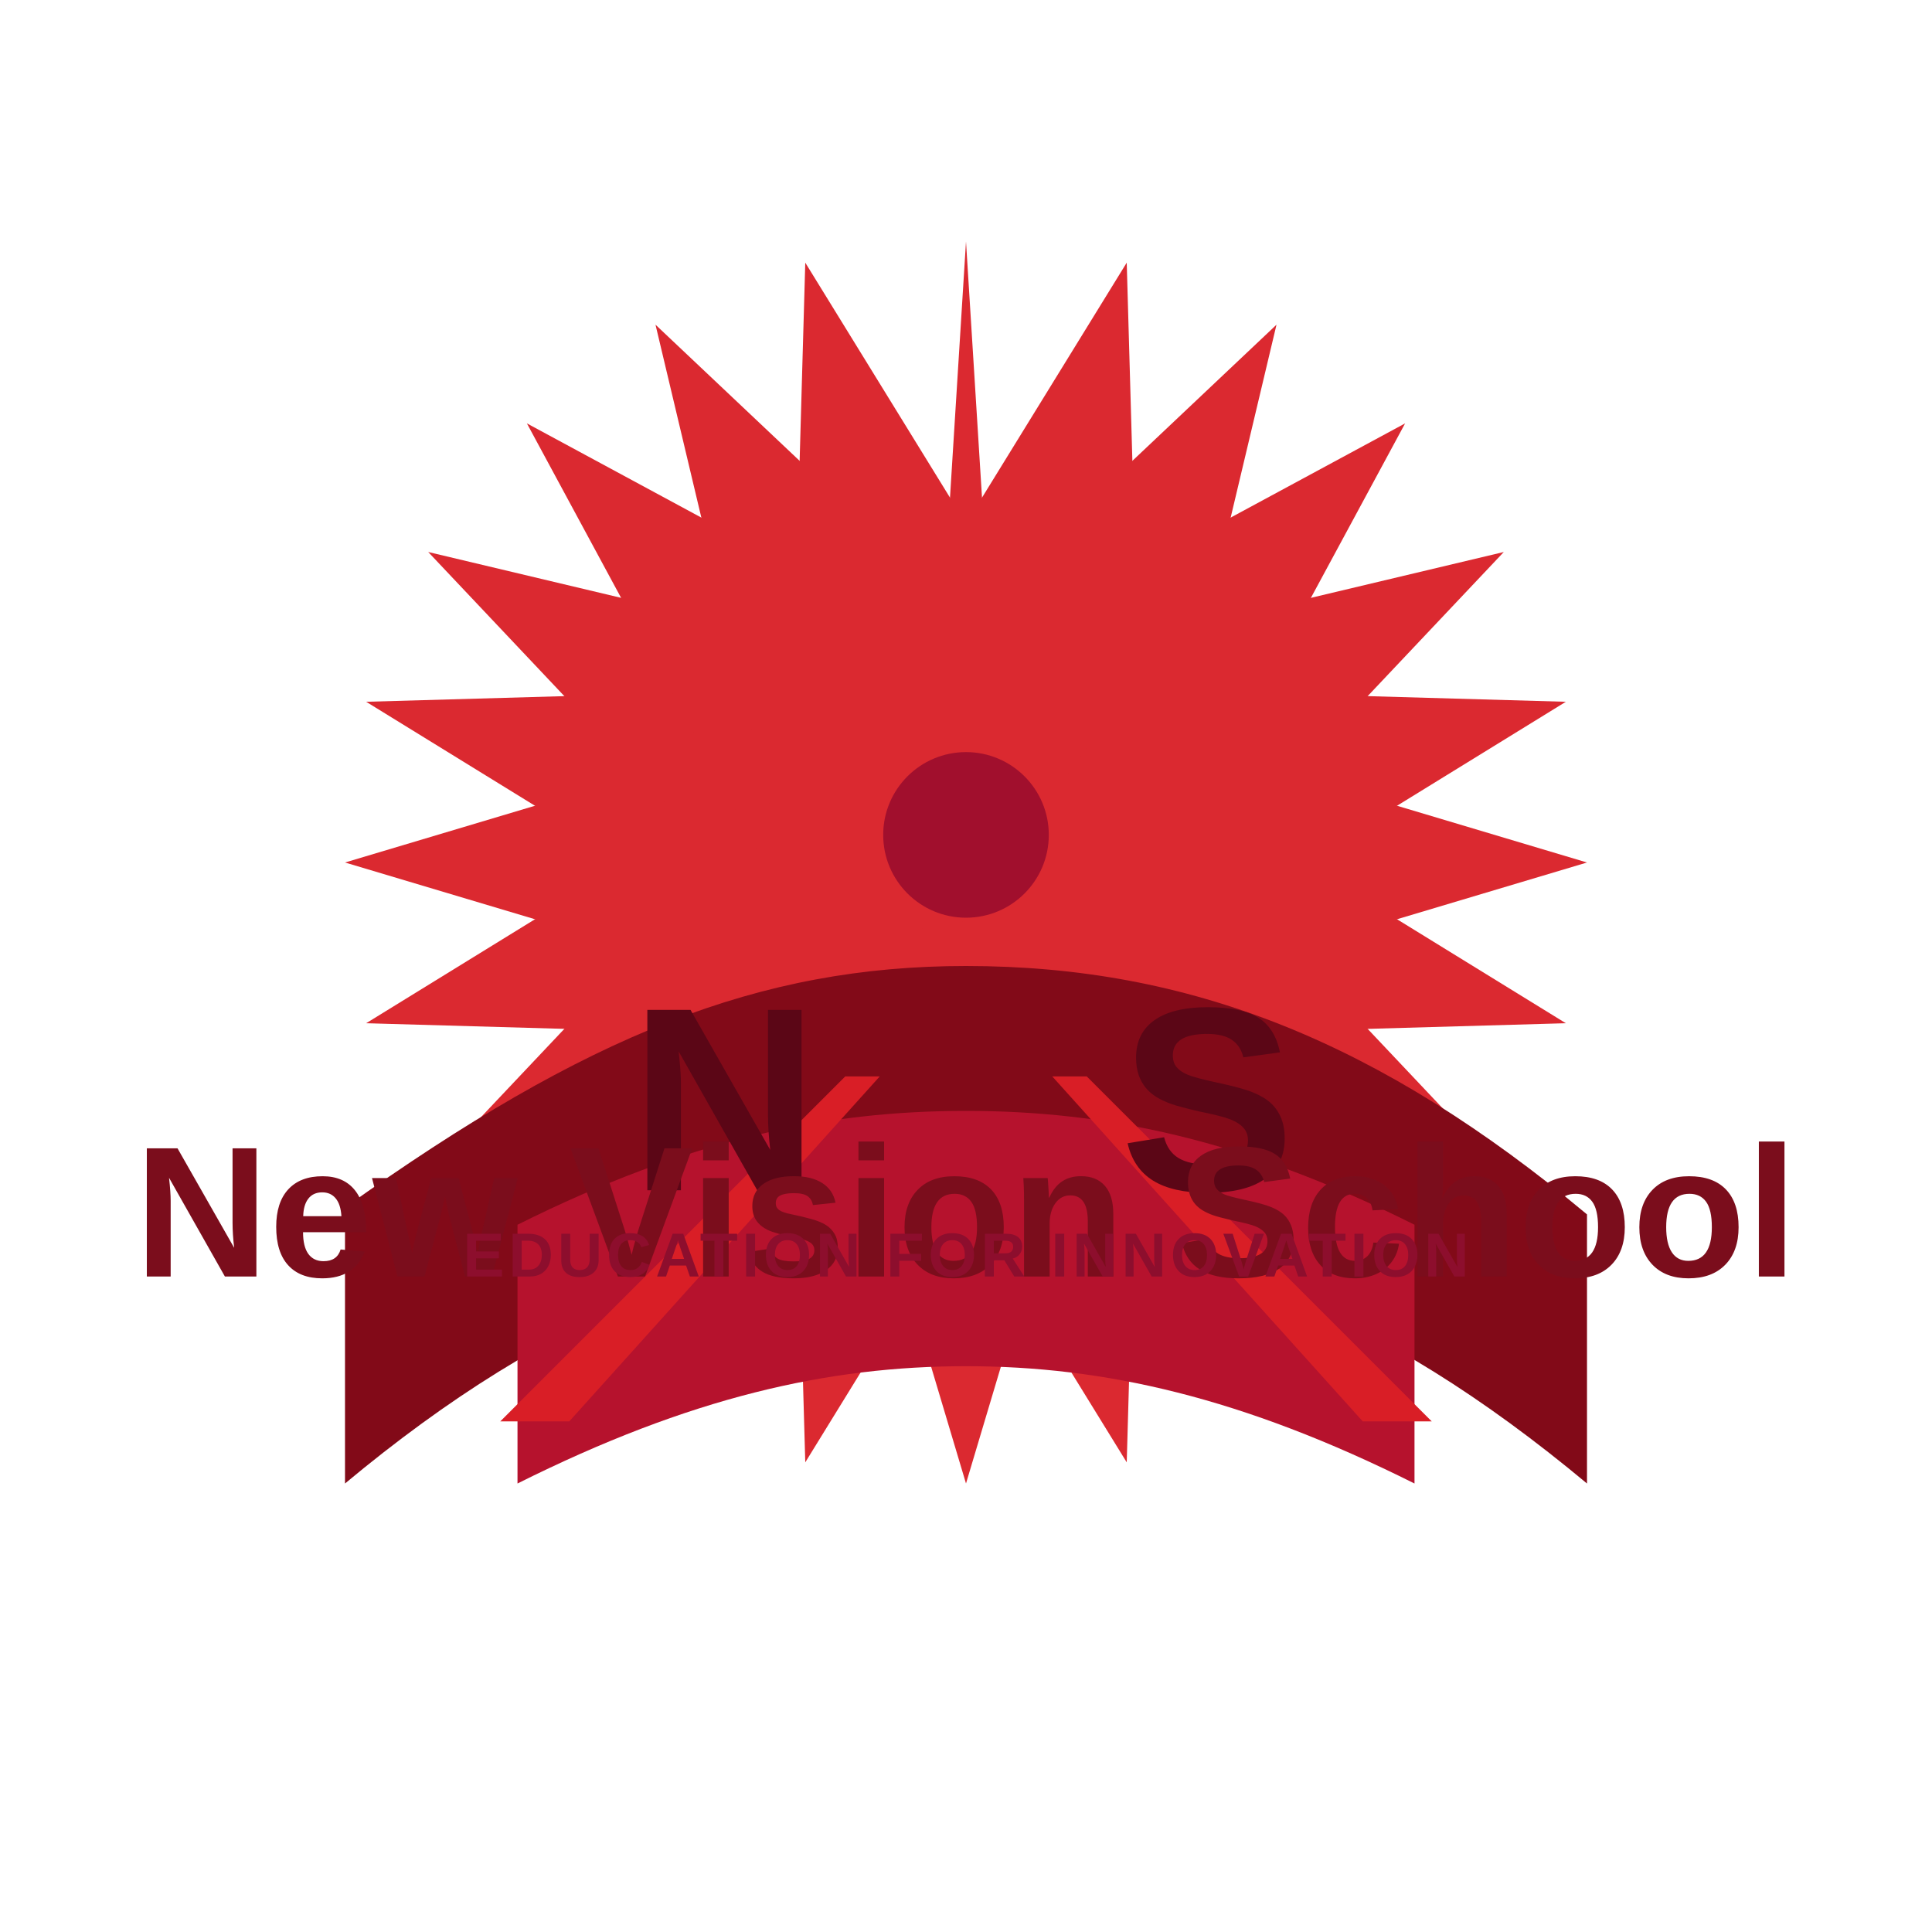
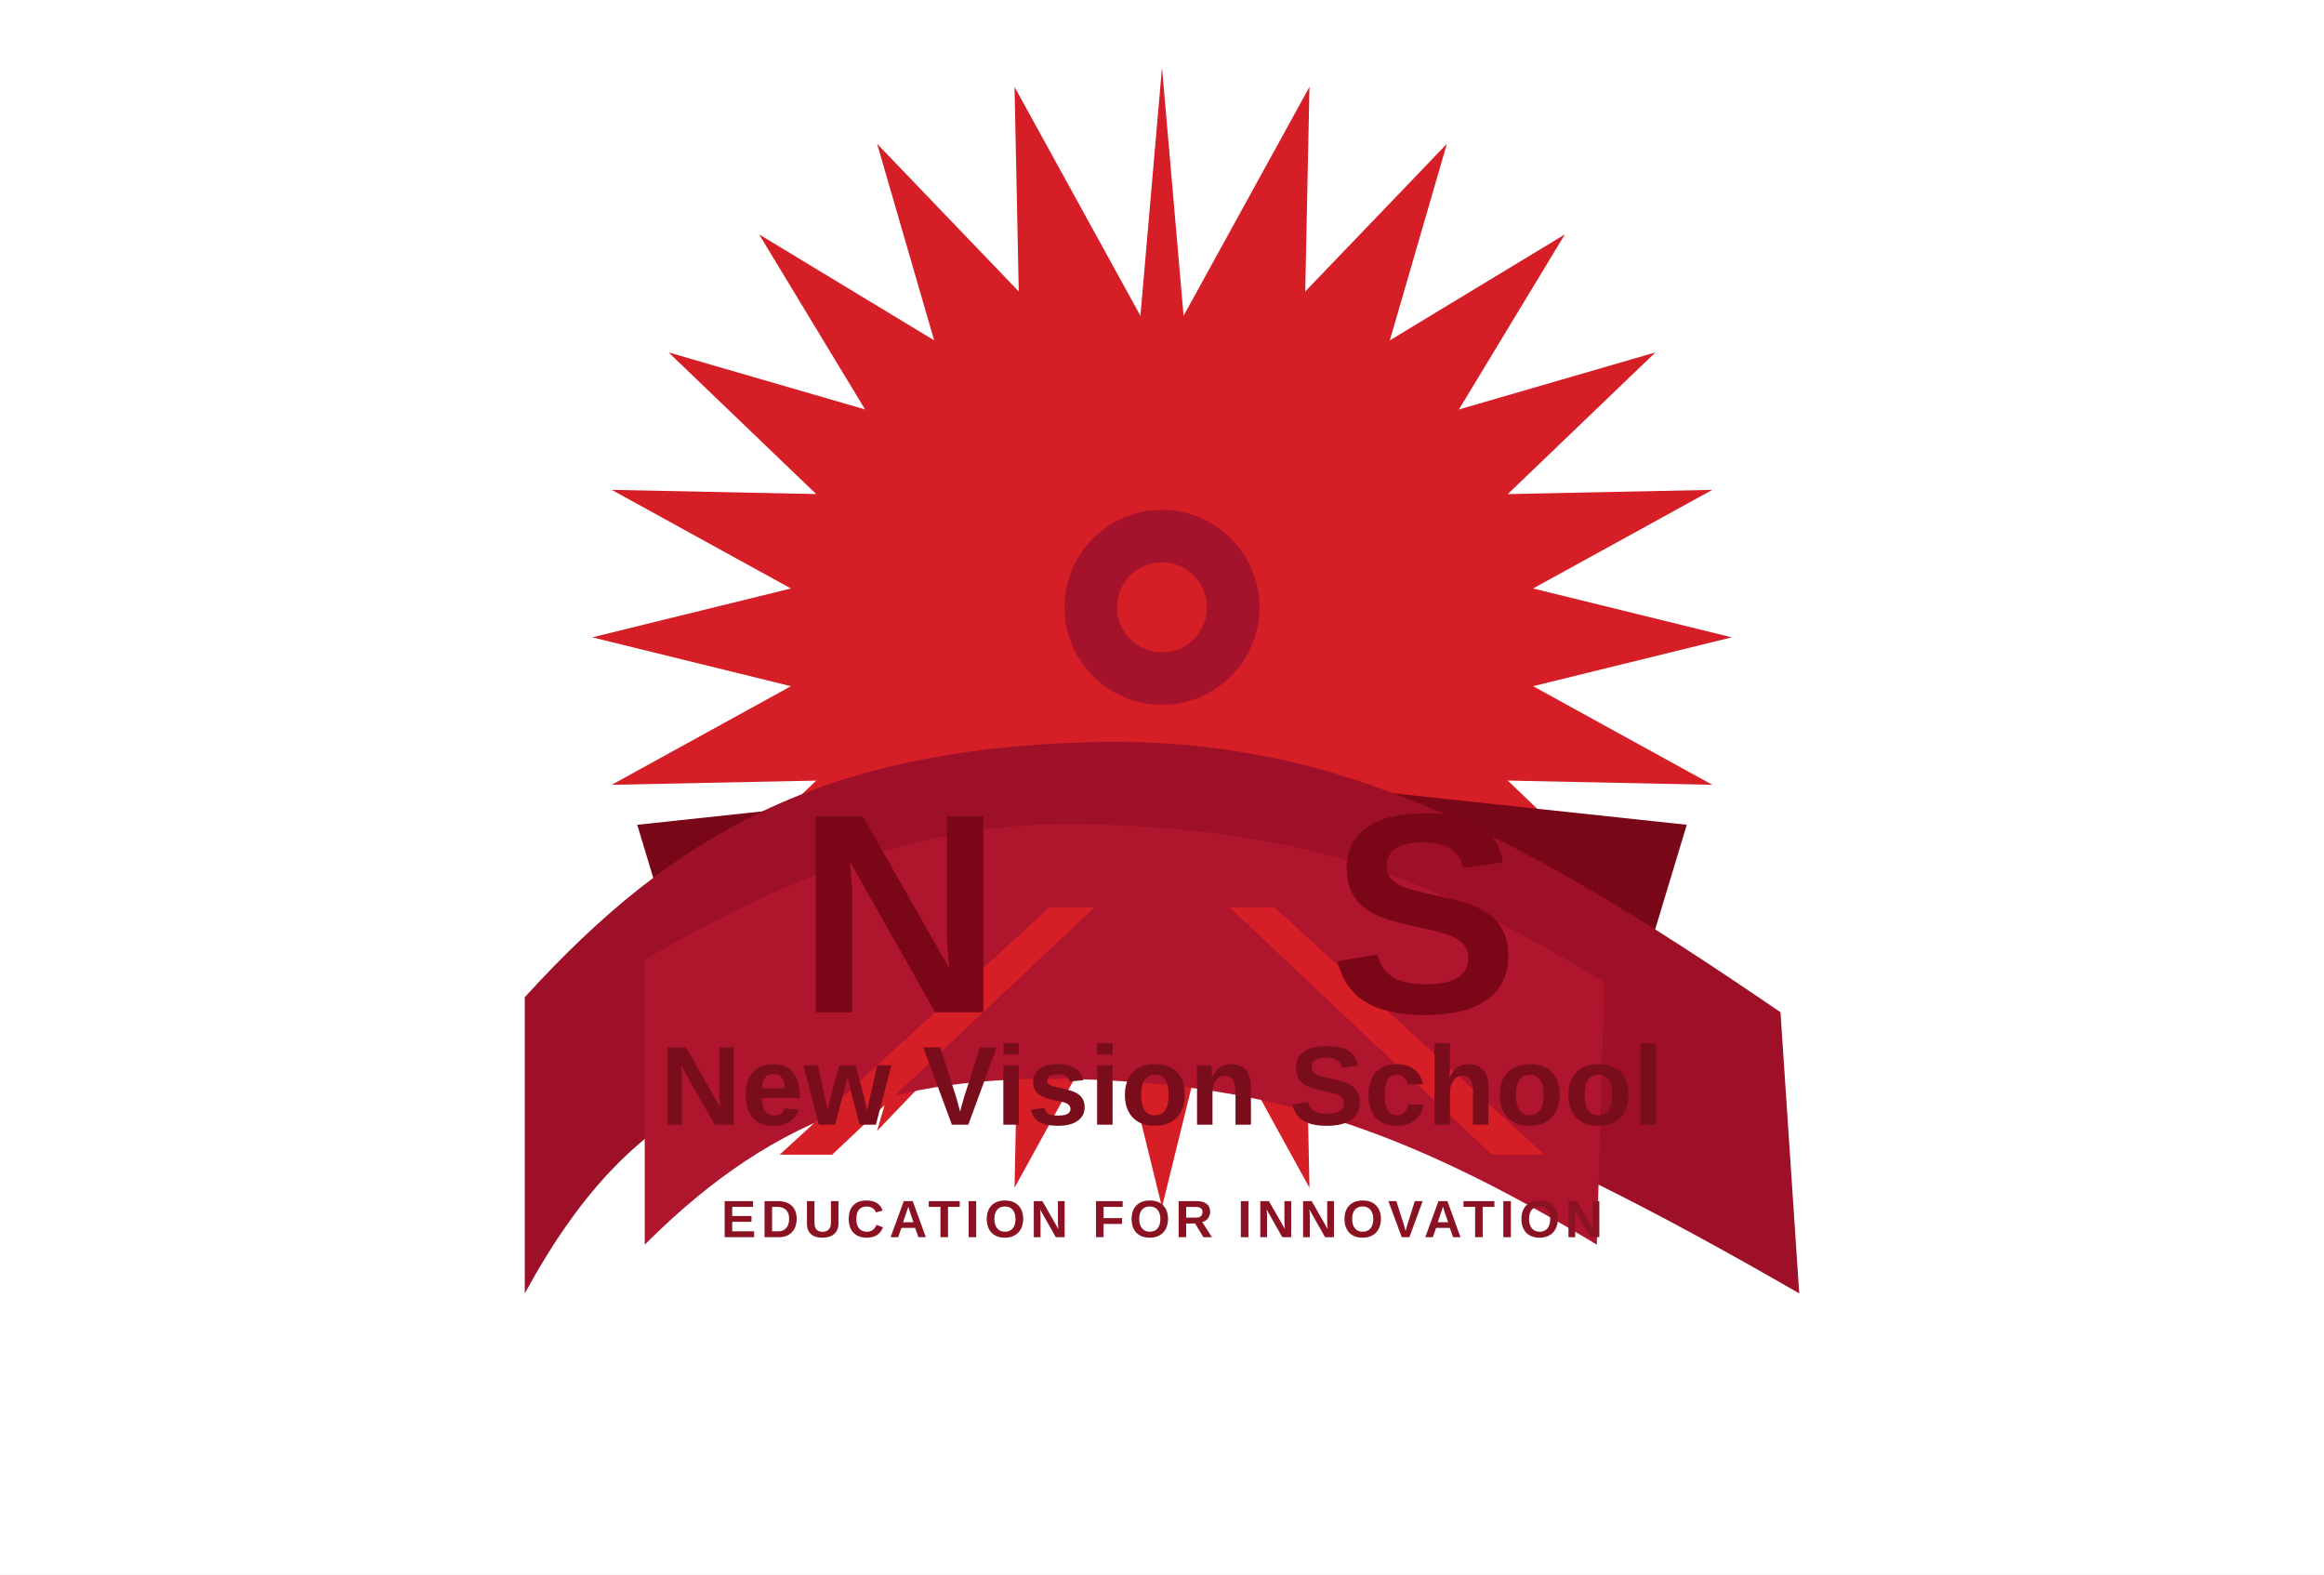
- <svg xmlns="http://www.w3.org/2000/svg" viewBox="0 0 560 560" role="img" aria-labelledby="title desc">
-   <rect width="560" height="560" fill="#ffffff" />
-   <g transform="translate(280 260)">
-     <g fill="#d91e26" opacity="0.95">
-       <g transform="translate(0 -10)">
-         <path d="M0,-180 L10,-20 L0,0 L-10,-20 Z" />
-         <path d="M0,-180 L46,-26 L24,-8 L0,0 L-24,-8 L-46,-26 Z" transform="rotate(15)" />
-         <path d="M0,-180 L46,-26 L24,-8 L0,0 L-24,-8 L-46,-26 Z" transform="rotate(30)" />
-         <path d="M0,-180 L46,-26 L24,-8 L0,0 L-24,-8 L-46,-26 Z" transform="rotate(45)" />
-         <path d="M0,-180 L46,-26 L24,-8 L0,0 L-24,-8 L-46,-26 Z" transform="rotate(60)" />
-         <path d="M0,-180 L46,-26 L24,-8 L0,0 L-24,-8 L-46,-26 Z" transform="rotate(75)" />
-         <path d="M0,-180 L46,-26 L24,-8 L0,0 L-24,-8 L-46,-26 Z" transform="rotate(90)" />
-         <path d="M0,-180 L46,-26 L24,-8 L0,0 L-24,-8 L-46,-26 Z" transform="rotate(105)" />
-         <path d="M0,-180 L46,-26 L24,-8 L0,0 L-24,-8 L-46,-26 Z" transform="rotate(120)" />
-         <path d="M0,-180 L46,-26 L24,-8 L0,0 L-24,-8 L-46,-26 Z" transform="rotate(135)" />
-         <path d="M0,-180 L46,-26 L24,-8 L0,0 L-24,-8 L-46,-26 Z" transform="rotate(150)" />
-         <path d="M0,-180 L46,-26 L24,-8 L0,0 L-24,-8 L-46,-26 Z" transform="rotate(165)" />
-         <path d="M0,-180 L46,-26 L24,-8 L0,0 L-24,-8 L-46,-26 Z" transform="rotate(180)" />
-         <path d="M0,-180 L46,-26 L24,-8 L0,0 L-24,-8 L-46,-26 Z" transform="rotate(195)" />
-         <path d="M0,-180 L46,-26 L24,-8 L0,0 L-24,-8 L-46,-26 Z" transform="rotate(210)" />
-         <path d="M0,-180 L46,-26 L24,-8 L0,0 L-24,-8 L-46,-26 Z" transform="rotate(225)" />
-         <path d="M0,-180 L46,-26 L24,-8 L0,0 L-24,-8 L-46,-26 Z" transform="rotate(240)" />
-         <path d="M0,-180 L46,-26 L24,-8 L0,0 L-24,-8 L-46,-26 Z" transform="rotate(255)" />
-         <path d="M0,-180 L46,-26 L24,-8 L0,0 L-24,-8 L-46,-26 Z" transform="rotate(270)" />
-         <path d="M0,-180 L46,-26 L24,-8 L0,0 L-24,-8 L-46,-26 Z" transform="rotate(285)" />
-         <path d="M0,-180 L46,-26 L24,-8 L0,0 L-24,-8 L-46,-26 Z" transform="rotate(300)" />
-         <path d="M0,-180 L46,-26 L24,-8 L0,0 L-24,-8 L-46,-26 Z" transform="rotate(315)" />
-         <path d="M0,-180 L46,-26 L24,-8 L0,0 L-24,-8 L-46,-26 Z" transform="rotate(330)" />
-         <path d="M0,-180 L46,-26 L24,-8 L0,0 L-24,-8 L-46,-26 Z" transform="rotate(345)" />
-       </g>
+ <svg xmlns="http://www.w3.org/2000/svg" viewBox="0 0 620 420" role="img" aria-labelledby="title desc">
+   <rect width="620" height="420" fill="#ffffff" />
+   <g transform="translate(310 180)">
+     <g fill="#d61e27" transform="translate(0 -10)">
+       <path d="M0 -152 L12 -14 L0 5 L-12 -14 Z" />
+       <path d="M0 -152 L30 -30 L18 -12 L0 5 L-18 -12 L-30 -30 Z" transform="rotate(15)" />
+       <path d="M0 -152 L30 -30 L18 -12 L0 5 L-18 -12 L-30 -30 Z" transform="rotate(30)" />
+       <path d="M0 -152 L30 -30 L18 -12 L0 5 L-18 -12 L-30 -30 Z" transform="rotate(45)" />
+       <path d="M0 -152 L30 -30 L18 -12 L0 5 L-18 -12 L-30 -30 Z" transform="rotate(60)" />
+       <path d="M0 -152 L30 -30 L18 -12 L0 5 L-18 -12 L-30 -30 Z" transform="rotate(75)" />
+       <path d="M0 -152 L30 -30 L18 -12 L0 5 L-18 -12 L-30 -30 Z" transform="rotate(90)" />
+       <path d="M0 -152 L30 -30 L18 -12 L0 5 L-18 -12 L-30 -30 Z" transform="rotate(105)" />
+       <path d="M0 -152 L30 -30 L18 -12 L0 5 L-18 -12 L-30 -30 Z" transform="rotate(120)" />
+       <path d="M0 -152 L30 -30 L18 -12 L0 5 L-18 -12 L-30 -30 Z" transform="rotate(135)" />
+       <path d="M0 -152 L30 -30 L18 -12 L0 5 L-18 -12 L-30 -30 Z" transform="rotate(150)" />
+       <path d="M0 -152 L30 -30 L18 -12 L0 5 L-18 -12 L-30 -30 Z" transform="rotate(165)" />
+       <path d="M0 -152 L30 -30 L18 -12 L0 5 L-18 -12 L-30 -30 Z" transform="rotate(180)" />
+       <path d="M0 -152 L30 -30 L18 -12 L0 5 L-18 -12 L-30 -30 Z" transform="rotate(195)" />
+       <path d="M0 -152 L30 -30 L18 -12 L0 5 L-18 -12 L-30 -30 Z" transform="rotate(210)" />
+       <path d="M0 -152 L30 -30 L18 -12 L0 5 L-18 -12 L-30 -30 Z" transform="rotate(225)" />
+       <path d="M0 -152 L30 -30 L18 -12 L0 5 L-18 -12 L-30 -30 Z" transform="rotate(240)" />
+       <path d="M0 -152 L30 -30 L18 -12 L0 5 L-18 -12 L-30 -30 Z" transform="rotate(255)" />
+       <path d="M0 -152 L30 -30 L18 -12 L0 5 L-18 -12 L-30 -30 Z" transform="rotate(270)" />
+       <path d="M0 -152 L30 -30 L18 -12 L0 5 L-18 -12 L-30 -30 Z" transform="rotate(285)" />
+       <path d="M0 -152 L30 -30 L18 -12 L0 5 L-18 -12 L-30 -30 Z" transform="rotate(300)" />
+       <path d="M0 -152 L30 -30 L18 -12 L0 5 L-18 -12 L-30 -30 Z" transform="rotate(315)" />
+       <path d="M0 -152 L30 -30 L18 -12 L0 5 L-18 -12 L-30 -30 Z" transform="rotate(330)" />
+       <path d="M0 -152 L30 -30 L18 -12 L0 5 L-18 -12 L-30 -30 Z" transform="rotate(345)" />
    </g>
-     <circle cx="0" cy="-18" r="24" fill="#a10f2d" />
-     <g fill="#820a18">
-       <path d="M-180,90 C-110,40 -60,20 0,20 C65,20 120,42 180,92 L180,170 C120,120 65,98 0,98 C-64,98 -120,120 -180,170 Z" />
-       <path d="M-130,95 C-80,70 -40,62 0,62 C40,62 80,70 130,95 L130,170 C80,145 40,136 0,136 C-40,136 -80,145 -130,170 Z" fill="#b6122d" />
+     <circle cx="0" cy="-18" r="26" fill="#a5122c" />
+     <circle cx="0" cy="-18" r="12" fill="#d61e27" />
+     <g fill="#7a0717">
+       <path d="M-140 40 L-28 28 L0 86 L-114 126 Z" />
+       <path d="M140 40 L28 28 L0 86 L114 126 Z" />
    </g>
-     <g fill="#d91e26">
-       <path d="M-135,152 L-35,52 L-25,52 L-115,152 Z" />
-       <path d="M135,152 L35,52 L25,52 L115,152 Z" />
+     <g fill="#9d1028">
+       <path d="M-170 86 C-130 42 -90 20 -20 18 C44 16 92 40 165 90 L170 165 C92 120 42 100 -20 98 C-105 96 -140 110 -170 165 Z" />
+       <path d="M-138 76 C-90 48 -54 38 -15 40 C40 42 72 54 118 82 L116 152 C63 120 28 110 -18 108 C-68 106 -102 116 -138 152 Z" fill="#af152d" />
    </g>
-     <g font-family="Arial, Helvetica, sans-serif" font-weight="700" text-anchor="middle" fill="#5b0616">
-       <text x="-70" y="85" font-size="76">N</text>
-       <text x="70" y="85" font-size="76">S</text>
+     <g fill="#d61e27">
+       <path d="M-102 128 L-30 62 L-18 62 L-88 128 Z" />
+       <path d="M102 128 L30 62 L18 62 L88 128 Z" />
+     </g>
+     <g fill="#7a0617" font-family="Arial, Helvetica, sans-serif" font-weight="700" font-size="76" text-anchor="middle">
+       <text x="-70" y="90">N</text>
+       <text x="70" y="90">S</text>
    </g>
  </g>
-   <g transform="translate(280 370)">
-     <text font-family="Arial, Helvetica, sans-serif" font-weight="700" text-anchor="middle" fill="#7b0d1c" font-size="54">New Vision School</text>
-     <text font-family="Arial, Helvetica, sans-serif" font-weight="700" text-anchor="middle" fill="#8d0e2d" font-size="18" letter-spacing="1.2">EDUCATION FOR INNOVATION</text>
+   <g transform="translate(310 300)">
+     <text x="0" y="0" text-anchor="middle" font-family="Arial, Helvetica, sans-serif" font-weight="700" font-size="30" fill="#7a0d1b">New Vision School</text>
+     <text x="0" y="30" text-anchor="middle" font-family="Arial, Helvetica, sans-serif" font-weight="700" font-size="14" letter-spacing="1.3" fill="#8b1223">EDUCATION FOR INNOVATION</text>
  </g>
</svg>
